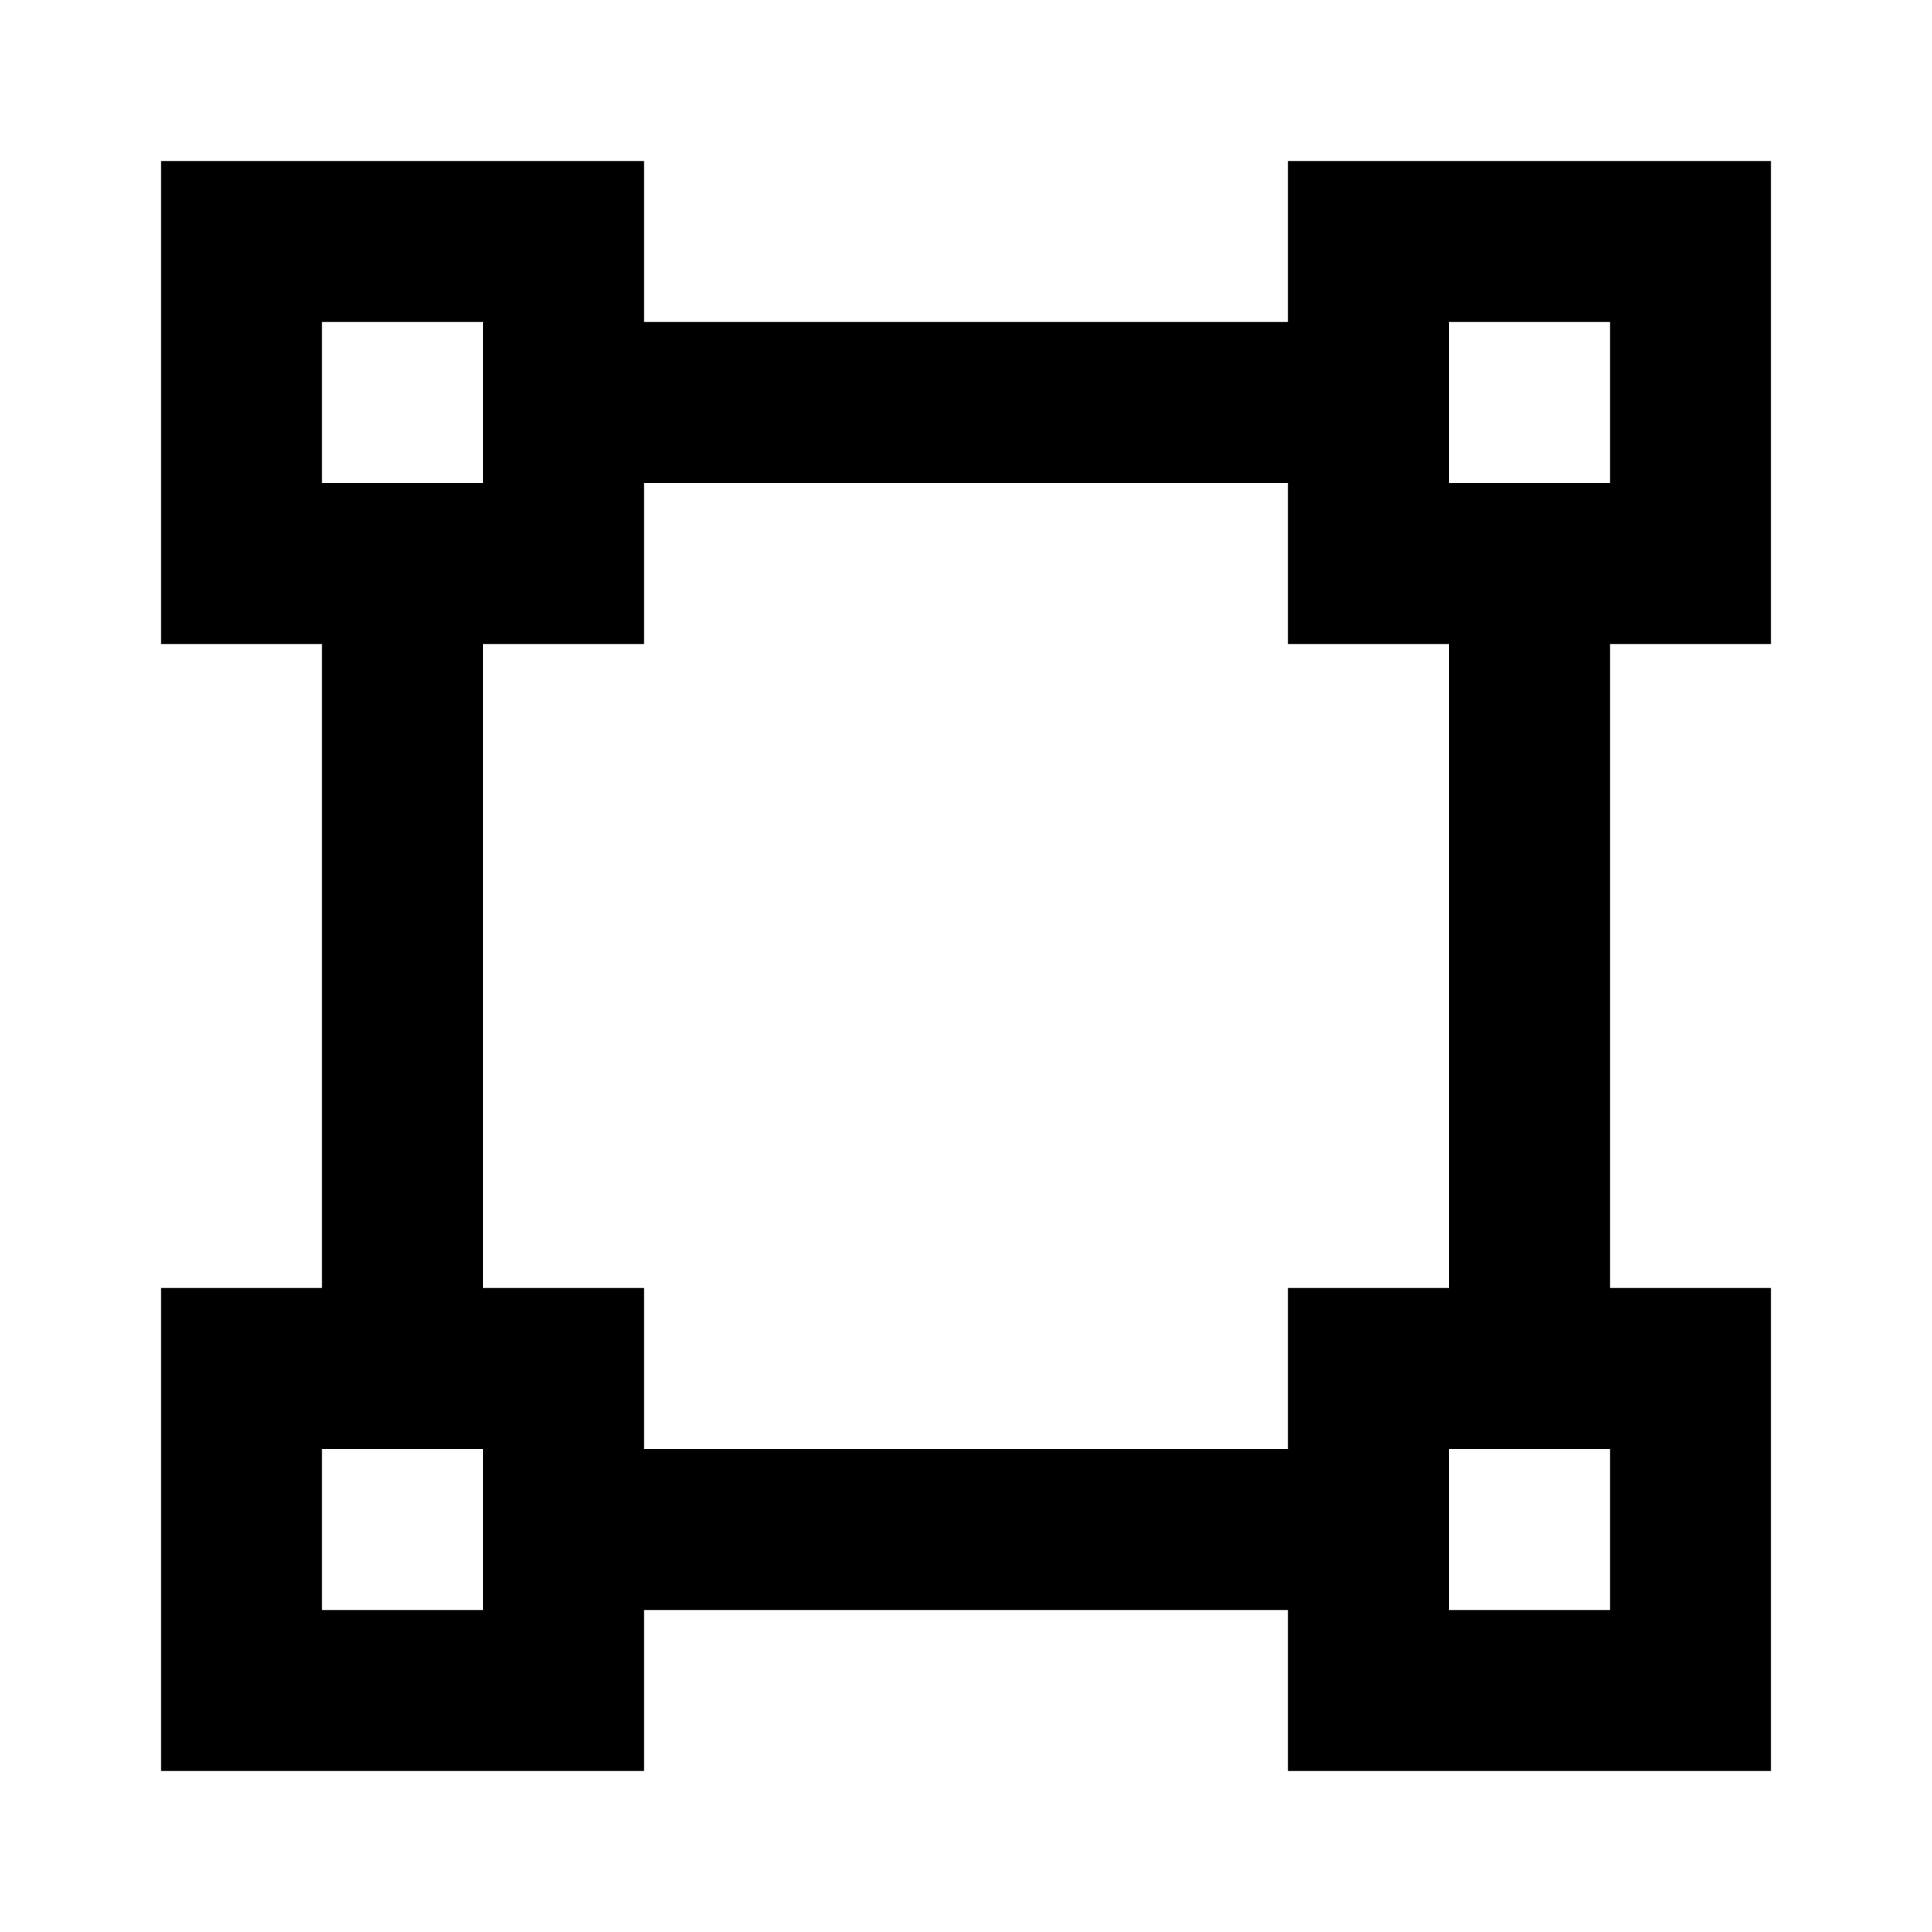
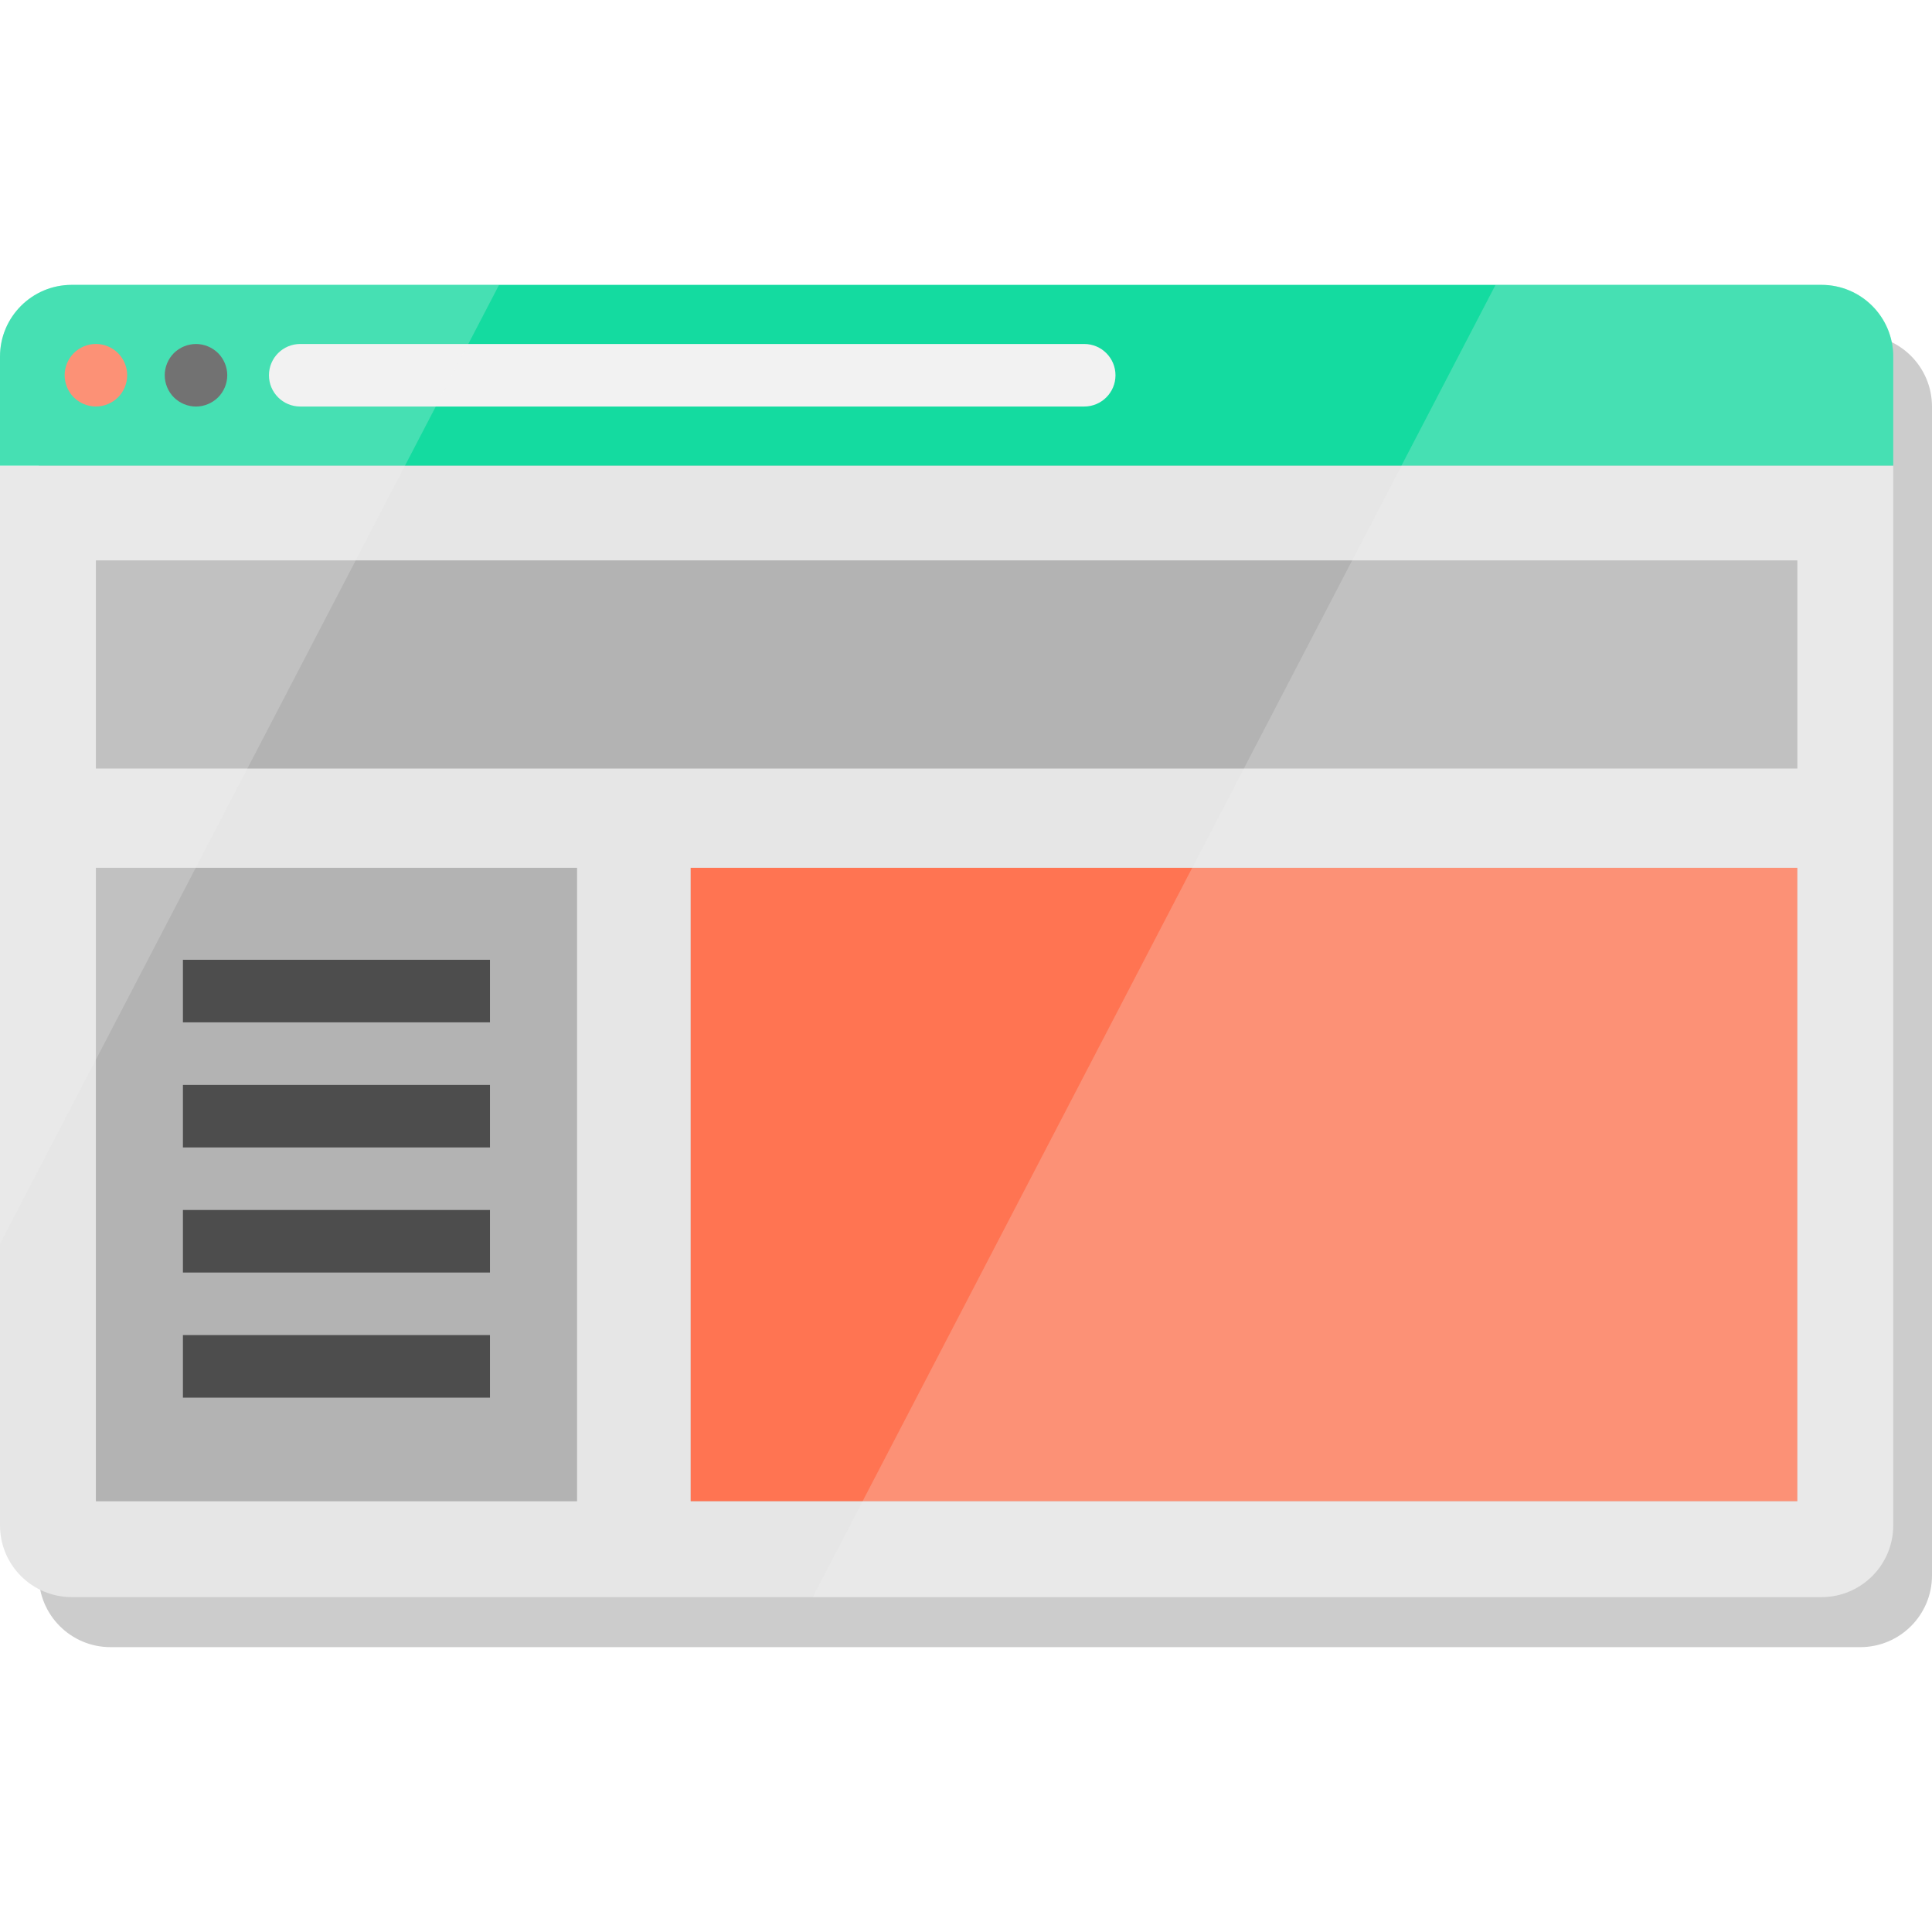
- <svg xmlns="http://www.w3.org/2000/svg" viewBox="0 0 24 24" width="24" height="24">
-   <path fill="none" d="M0 0h24v24H0z" />
-   <path d="M20 16h2v6h-6v-2H8v2H2v-6h2V8H2V2h6v2h8V2h6v6h-2v8zm-2 0V8h-2V6H8v2H6v8h2v2h8v-2h2zM4 4v2h2V4H4zm0 14v2h2v-2H4zM18 4v2h2V4h-2zm0 14v2h2v-2h-2z" />
+ <svg xmlns="http://www.w3.org/2000/svg" version="1.1" id="Layer_1" viewBox="0 0 463.3 463.3" xml:space="preserve" fill="#000000">
+   <g id="SVGRepo_bgCarrier" stroke-width="0" />
+   <g id="SVGRepo_tracerCarrier" stroke-linecap="round" stroke-linejoin="round" />
+   <g id="SVGRepo_iconCarrier">
+     <g>
+       <path style="fill:#CCCCCC;" d="M446.1,80.31H26.5c-9.5,0-17.2,7.7-17.2,17.2v26.15v254.13c0,9.5,7.7,17.2,17.2,17.2h419.6 c9.5,0,17.2-7.7,17.2-17.2V123.66v-26.15C463.299,88.01,455.6,80.31,446.1,80.31z" />
+       <path style="fill:#E6E6E6;" d="M0,111.661v254.13c0,9.5,7.7,17.2,17.2,17.2h419.6c9.5,0,17.2-7.7,17.2-17.2v-254.13H0z M138.36,359.99H23v-151.89h115.36V359.99z M431,359.99H165.63v-151.89H431V359.99z M431,184.281H23V134.4h408V184.281z" />
+       <path style="fill:#14dba0;" d="M454,85.511v26.15H0v-26.15c0-9.5,7.7-17.2,17.2-17.2h419.6C446.3,68.311,454,76.011,454,85.511z" />
+       <rect x="165.63" y="208.101" style="fill:#ff7452;" width="265.37" height="151.89" />
+       <rect x="23" y="134.4" style="fill:#B3B3B3;" width="408" height="49.88" />
+       <rect x="23" y="208.101" style="fill:#B3B3B3;" width="115.36" height="151.89" />
+       <path style="fill:#F2F2F2;" d="M259.997,97.486h-188c-4.142,0-7.5-3.358-7.5-7.5s3.358-7.5,7.5-7.5h188c4.142,0,7.5,3.358,7.5,7.5 S264.139,97.486,259.997,97.486z" />
+       <path style="fill:#4D4D4D;" d="M47,97.491c-1.98,0-3.91-0.81-5.31-2.2c-1.39-1.4-2.19-3.33-2.19-5.31c0-1.97,0.8-3.9,2.19-5.3 c1.4-1.39,3.33-2.19,5.31-2.19c1.97,0,3.9,0.8,5.3,2.19c1.4,1.4,2.2,3.33,2.2,5.3c0,1.98-0.8,3.91-2.2,5.31 C50.9,96.681,48.97,97.491,47,97.491z" />
+       <path style="fill:#ff7452;" d="M23,97.481c-1.98,0-3.91-0.8-5.31-2.19c-1.39-1.4-2.19-3.33-2.19-5.31c0-1.97,0.8-3.9,2.19-5.3 c1.4-1.4,3.33-2.2,5.31-2.2c1.97,0,3.9,0.8,5.3,2.2c1.4,1.4,2.2,3.33,2.2,5.3c0,1.98-0.8,3.91-2.2,5.31 C26.9,96.681,24.97,97.481,23,97.481z" />
+       <rect x="43.864" y="230.159" style="fill:#4D4D4D;" width="73.633" height="15" />
+       <rect x="43.864" y="260.159" style="fill:#4D4D4D;" width="73.633" height="15" />
+       <rect x="43.864" y="290.159" style="fill:#4D4D4D;" width="73.633" height="15" />
+       <rect x="43.864" y="320.159" style="fill:#4D4D4D;" width="73.633" height="15" />
+       <path style="opacity:0.23;fill:#F2F2F2;enable-background:new ;" d="M454,85.511v280.28c0,9.5-7.7,17.2-17.2,17.2H194.887 l163.75-314.68H436.8C446.3,68.311,454,76.011,454,85.511z" />
+       <path style="opacity:0.23;fill:#F2F2F2;enable-background:new ;" d="M119.68,68.311l-22.56,43.35L85.29,134.4l-25.96,49.88 l-12.39,23.82l-23.94,46L0,298.3V85.511c0-9.5,7.7-17.2,17.2-17.2H119.68z" />
+     </g>
+   </g>
</svg>
